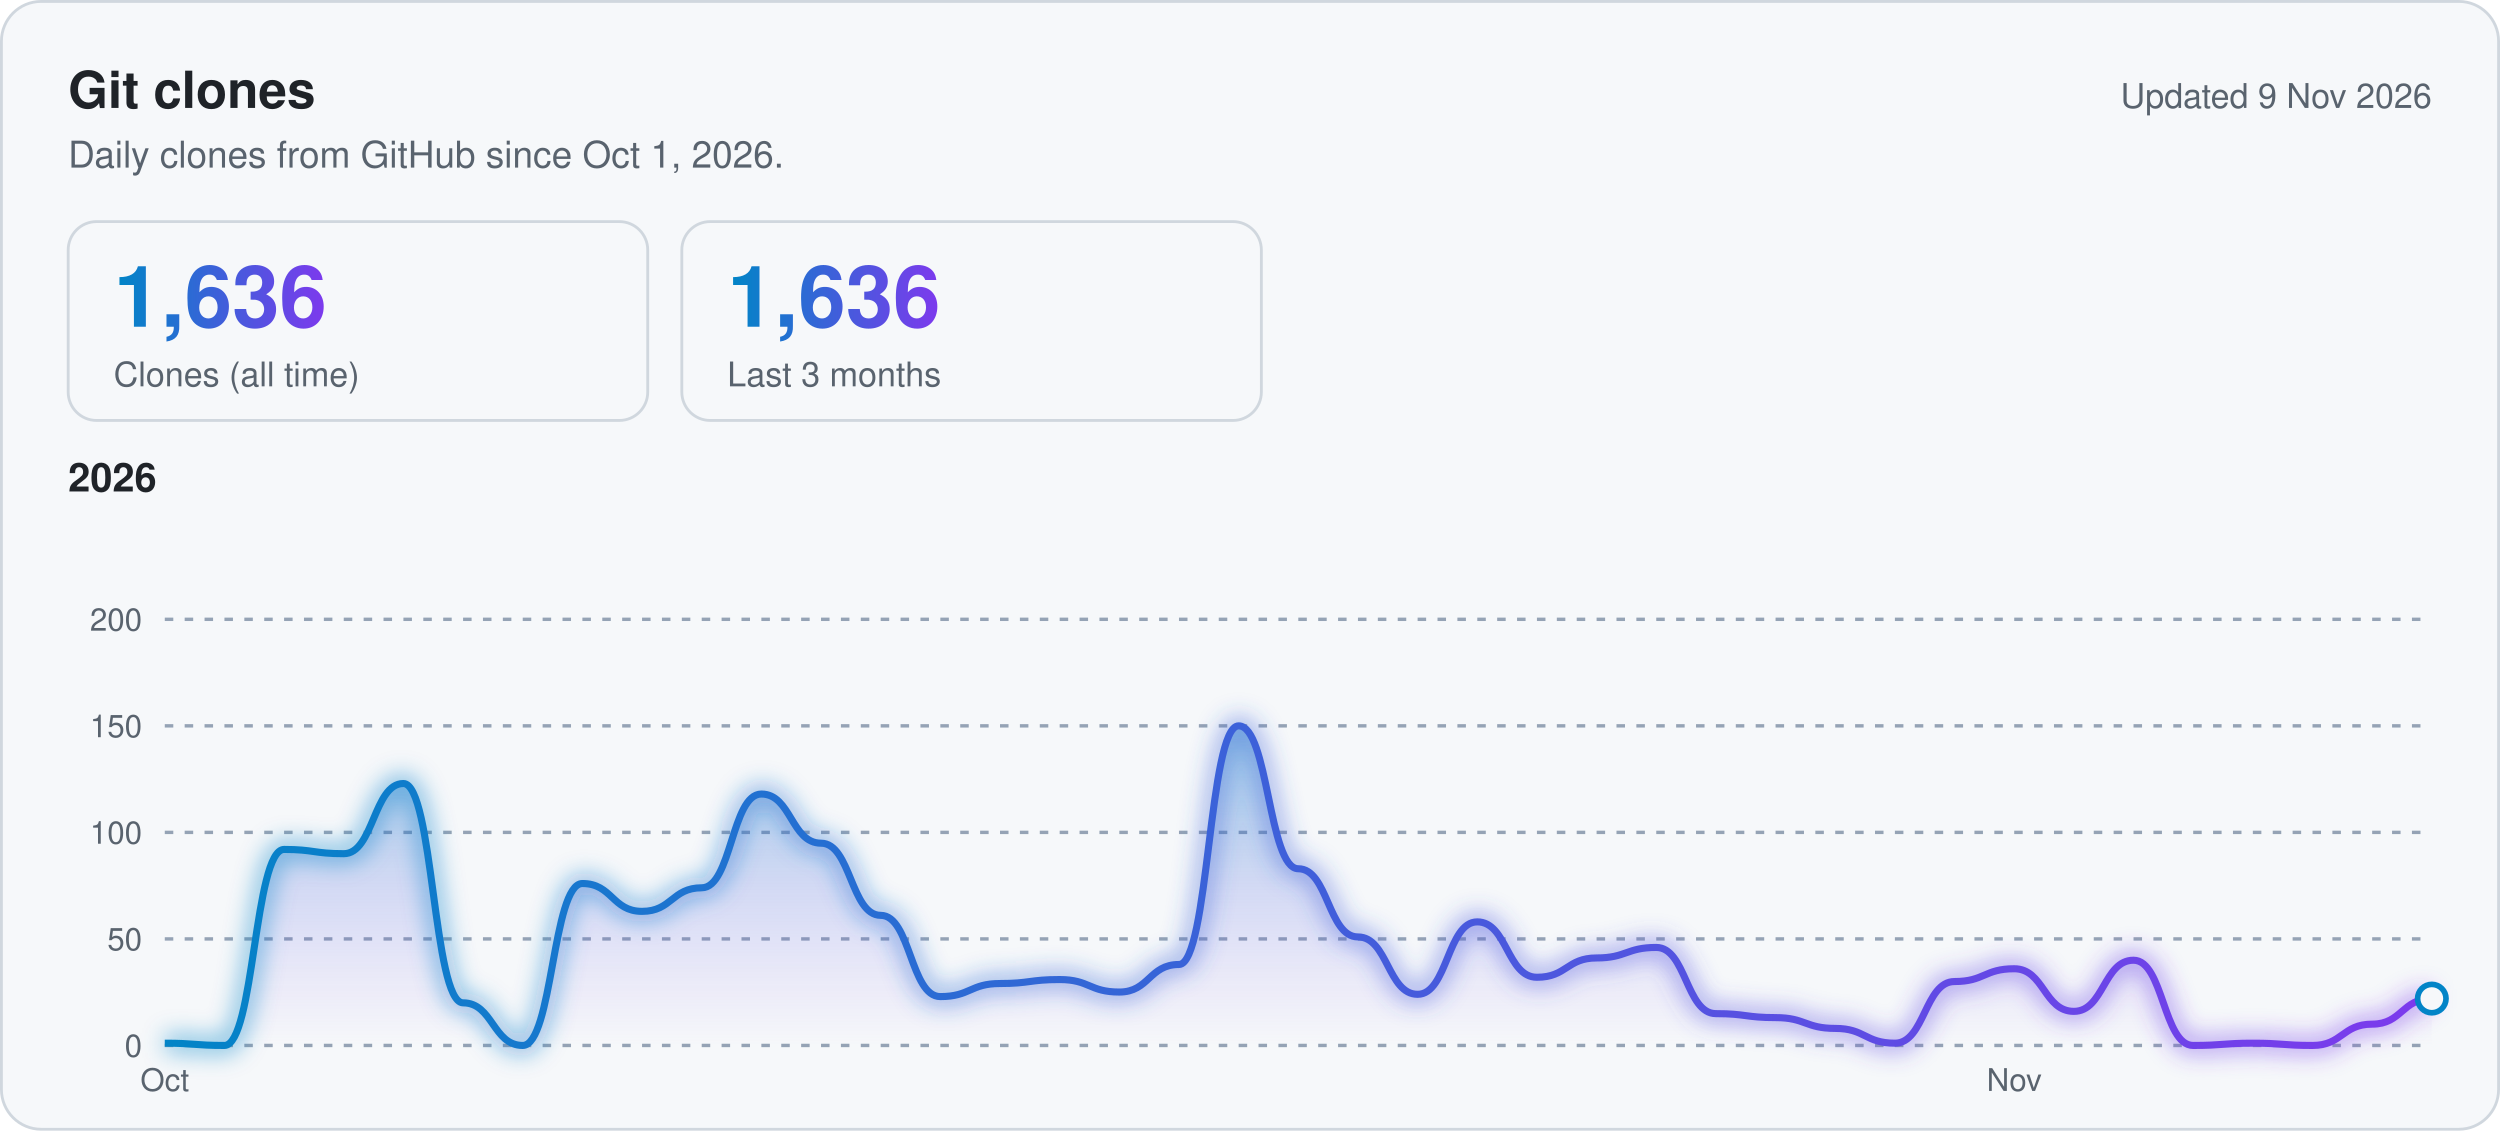
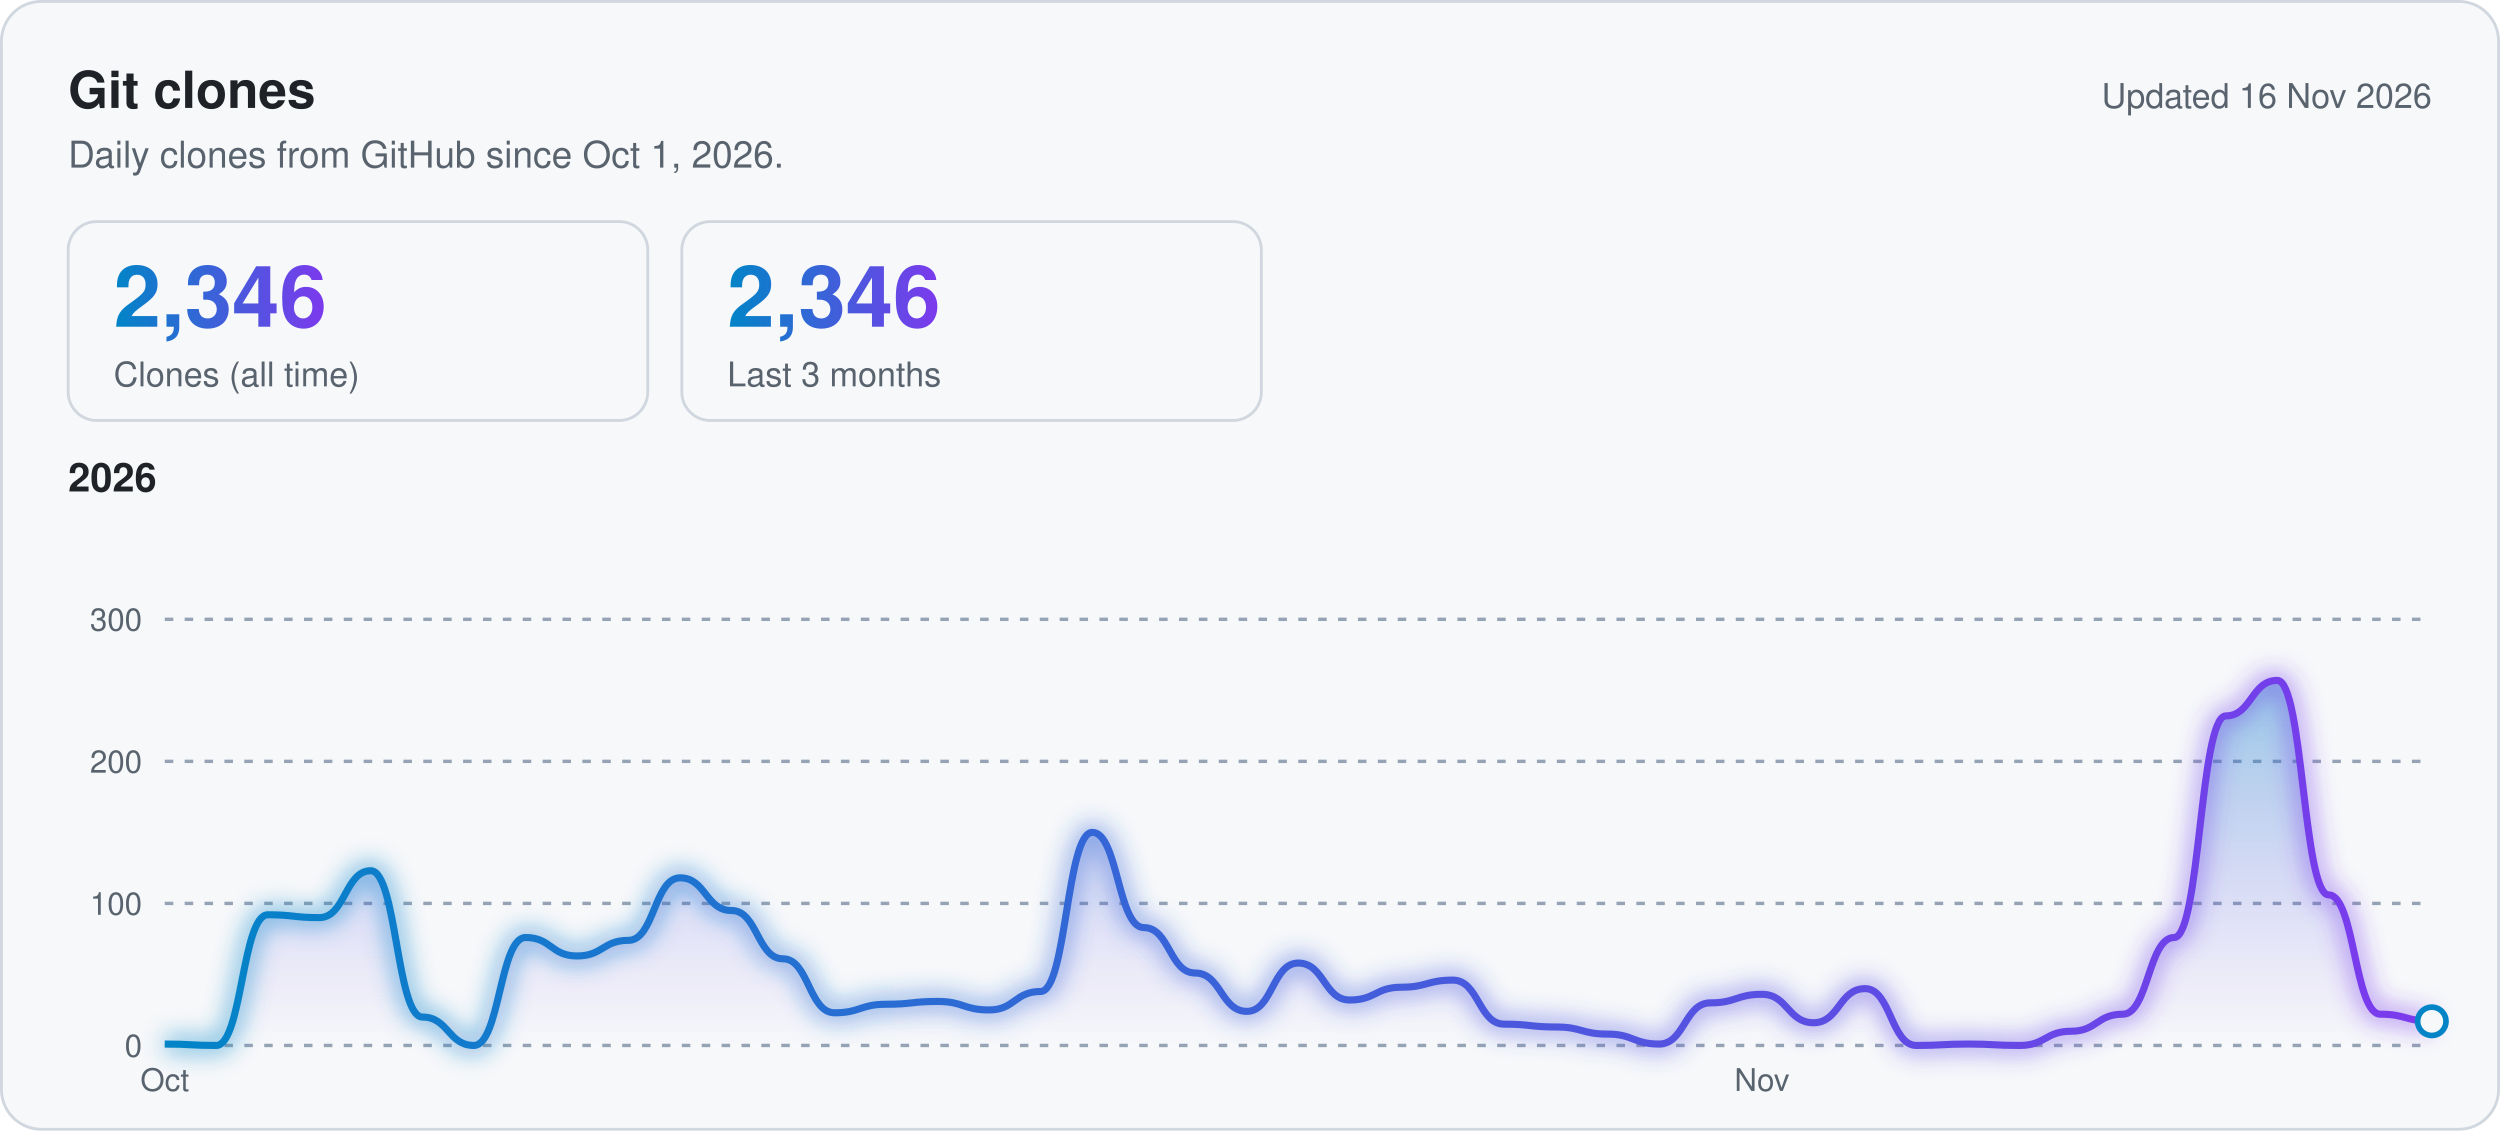
<svg xmlns="http://www.w3.org/2000/svg" viewBox="0 0 880 398" width="880" height="398" role="img" aria-label="Git clones" font-family="'Segoe UI', system-ui, -apple-system, Helvetica, Arial, sans-serif">
  <style>@keyframes draw{from{stroke-dasharray:1;stroke-dashoffset:1}to{stroke-dasharray:1;stroke-dashoffset:0}}@keyframes fade{from{opacity:0}}.ln,.gw{animation:draw 2.2s ease-out .2s backwards}.fd{animation:fade 1.4s ease 1.2s backwards}@media (prefers-reduced-motion:reduce){.lwv{display:none}}@media (prefers-reduced-motion:reduce){*{animation:none!important}}</style>
  <defs>
    <linearGradient id="lg" x1="0" x2="1">
      <stop offset="0" stop-color="#0284c7" />
      <stop offset="1" stop-color="#7c3aed" />
    </linearGradient>
    <linearGradient id="ag" x1="0" x2="0" y1="0" y2="1">
      <stop offset="0" stop-color="#0284c7" stop-opacity=".4" />
      <stop offset="1" stop-color="#7c3aed" stop-opacity="0" />
    </linearGradient>
    <filter id="gw" x="-5%" y="-30%" width="110%" height="160%">
      <feGaussianBlur stdDeviation="4" />
    </filter>
    <linearGradient id="wv0" gradientUnits="userSpaceOnUse" x1="0" y1="0" x2="880" y2="0" gradientTransform="translate(-20,0)">
      <stop offset="0" stop-color="#fff" stop-opacity="0" />
      <stop offset=".04" stop-color="#fff" stop-opacity="0" />
      <stop offset=".08" stop-color="#fff" stop-opacity="1" />
      <stop offset=".086" stop-color="#fff" stop-opacity="0" />
      <stop offset="1" stop-color="#fff" stop-opacity="0" />
      <animateTransform attributeName="gradientTransform" type="translate" values="-20 0;825 0" keyTimes="0;1" dur="8s" begin="2.4s" repeatCount="indefinite" />
    </linearGradient>
  </defs>
  <rect x=".5" y=".5" width="879" height="397" rx="14" fill="#f6f8fa" stroke="#d0d7de" />
  <text x="24" y="38" font-size="18" font-weight="700" fill="#1f2328">Git clones</text>
  <text x="24" y="59" font-size="13" fill="#59636e">Daily clones from GitHub since Oct 1, 2026.</text>
-   <text x="856" y="38" font-size="12" fill="#59636e" text-anchor="end">Updated 9 Nov 2026</text>
+   <text x="856" y="38" font-size="12" fill="#59636e" text-anchor="end">Updated 16 Nov 2026</text>
  <rect x="24" y="78" width="204" height="70" rx="10" fill="none" stroke="#d0d7de" />
-   <text x="40" y="115" font-size="30" font-weight="700" fill="url(#lg)">1,636</text>
+   <text x="40" y="115" font-size="30" font-weight="700" fill="url(#lg)">2,346</text>
  <text x="40" y="136" font-size="12" fill="#59636e">Clones (all time)</text>
  <rect x="240" y="78" width="204" height="70" rx="10" fill="none" stroke="#d0d7de" />
-   <text x="256" y="115" font-size="30" font-weight="700" fill="url(#lg)">1,636</text>
+   <text x="256" y="115" font-size="30" font-weight="700" fill="url(#lg)">2,346</text>
  <text x="256" y="136" font-size="12" fill="#59636e">Last 3 months</text>
  <text x="24" y="173" font-size="14" font-weight="700" fill="#1f2328">2026</text>
  <line x1="58" x2="856" y1="368.0" y2="368.0" stroke="#95a3b5" stroke-width="1.2" stroke-dasharray="3 4" />
  <text x="50" y="372.0" font-size="11" fill="#59636e" text-anchor="end">0</text>
-   <line x1="58" x2="856" y1="330.5" y2="330.5" stroke="#95a3b5" stroke-width="1.2" stroke-dasharray="3 4" />
-   <text x="50" y="334.5" font-size="11" fill="#59636e" text-anchor="end">50</text>
-   <line x1="58" x2="856" y1="293.0" y2="293.0" stroke="#95a3b5" stroke-width="1.2" stroke-dasharray="3 4" />
-   <text x="50" y="297.0" font-size="11" fill="#59636e" text-anchor="end">100</text>
-   <line x1="58" x2="856" y1="255.5" y2="255.5" stroke="#95a3b5" stroke-width="1.2" stroke-dasharray="3 4" />
-   <text x="50" y="259.5" font-size="11" fill="#59636e" text-anchor="end">150</text>
+   <line x1="58" x2="856" y1="318.0" y2="318.0" stroke="#95a3b5" stroke-width="1.2" stroke-dasharray="3 4" />
+   <text x="50" y="322.0" font-size="11" fill="#59636e" text-anchor="end">100</text>
+   <line x1="58" x2="856" y1="268.0" y2="268.0" stroke="#95a3b5" stroke-width="1.2" stroke-dasharray="3 4" />
+   <text x="50" y="272.0" font-size="11" fill="#59636e" text-anchor="end">200</text>
  <line x1="58" x2="856" y1="218.0" y2="218.0" stroke="#95a3b5" stroke-width="1.2" stroke-dasharray="3 4" />
-   <text x="50" y="222.0" font-size="11" fill="#59636e" text-anchor="end">200</text>
+   <text x="50" y="222.0" font-size="11" fill="#59636e" text-anchor="end">300</text>
  <text x="58.0" y="384" font-size="11" fill="#59636e" text-anchor="middle">Oct</text>
-   <text x="709.0" y="384" font-size="11" fill="#59636e" text-anchor="middle">Nov</text>
-   <path class="fd" d="M58.0,367.2C68.5,367.2 68.5,368.0 79.0,368.0C89.5,368.0 89.5,299.0 100.0,299.0C110.5,299.0 110.5,300.5 121.0,300.5C131.5,300.5 131.5,275.8 142.0,275.8C152.5,275.8 152.5,353.0 163.0,353.0C173.5,353.0 173.5,368.0 184.0,368.0C194.5,368.0 194.5,311.0 205.0,311.0C215.5,311.0 215.5,320.8 226.0,320.8C236.5,320.8 236.5,312.5 247.0,312.5C257.5,312.5 257.5,279.5 268.0,279.5C278.5,279.5 278.5,296.8 289.0,296.8C299.5,296.8 299.5,322.2 310.0,322.2C320.5,322.2 320.5,350.8 331.0,350.8C341.5,350.8 341.5,346.2 352.0,346.2C362.5,346.2 362.5,344.8 373.0,344.8C383.5,344.8 383.5,349.2 394.0,349.2C404.5,349.2 404.5,339.5 415.0,339.5C425.5,339.5 425.5,255.5 436.0,255.5C446.5,255.5 446.5,305.8 457.0,305.8C467.5,305.8 467.5,329.8 478.0,329.8C488.5,329.8 488.5,350.0 499.0,350.0C509.5,350.0 509.5,324.5 520.0,324.5C530.5,324.5 530.5,344.0 541.0,344.0C551.5,344.0 551.5,337.2 562.0,337.2C572.5,337.2 572.5,333.5 583.0,333.5C593.5,333.5 593.5,356.8 604.0,356.8C614.5,356.8 614.5,358.2 625.0,358.2C635.5,358.2 635.5,362.0 646.0,362.0C656.5,362.0 656.5,367.2 667.0,367.2C677.5,367.2 677.5,345.5 688.0,345.5C698.5,345.5 698.5,341.0 709.0,341.0C719.5,341.0 719.5,356.0 730.0,356.0C740.5,356.0 740.5,338.0 751.0,338.0C761.5,338.0 761.5,368.0 772.0,368.0C782.5,368.0 782.5,367.2 793.0,367.2C803.5,367.2 803.5,368.0 814.0,368.0C824.5,368.0 824.5,360.5 835.0,360.5C845.5,360.5 845.5,351.5 856.0,351.5L856.0,368.0L58.0,368.0Z" fill="url(#ag)" style="animation-delay:1.20s" />
-   <path class="gw" d="M58.0,367.2C68.5,367.2 68.5,368.0 79.0,368.0C89.5,368.0 89.5,299.0 100.0,299.0C110.5,299.0 110.5,300.5 121.0,300.5C131.5,300.5 131.5,275.8 142.0,275.8C152.5,275.8 152.5,353.0 163.0,353.0C173.5,353.0 173.5,368.0 184.0,368.0C194.5,368.0 194.5,311.0 205.0,311.0C215.5,311.0 215.5,320.8 226.0,320.8C236.5,320.8 236.5,312.5 247.0,312.5C257.5,312.5 257.5,279.5 268.0,279.5C278.5,279.5 278.5,296.8 289.0,296.8C299.5,296.8 299.5,322.2 310.0,322.2C320.5,322.2 320.5,350.8 331.0,350.8C341.5,350.8 341.5,346.2 352.0,346.2C362.5,346.2 362.5,344.8 373.0,344.8C383.5,344.8 383.5,349.2 394.0,349.2C404.5,349.2 404.5,339.5 415.0,339.5C425.5,339.5 425.5,255.5 436.0,255.5C446.5,255.5 446.5,305.8 457.0,305.8C467.5,305.8 467.5,329.8 478.0,329.8C488.5,329.8 488.5,350.0 499.0,350.0C509.5,350.0 509.5,324.5 520.0,324.5C530.5,324.5 530.5,344.0 541.0,344.0C551.5,344.0 551.5,337.2 562.0,337.2C572.5,337.2 572.5,333.5 583.0,333.5C593.5,333.5 593.5,356.8 604.0,356.8C614.5,356.8 614.5,358.2 625.0,358.2C635.5,358.2 635.5,362.0 646.0,362.0C656.5,362.0 656.5,367.2 667.0,367.2C677.5,367.2 677.5,345.5 688.0,345.5C698.5,345.5 698.5,341.0 709.0,341.0C719.5,341.0 719.5,356.0 730.0,356.0C740.5,356.0 740.5,338.0 751.0,338.0C761.5,338.0 761.5,368.0 772.0,368.0C782.5,368.0 782.5,367.2 793.0,367.2C803.5,367.2 803.5,368.0 814.0,368.0C824.5,368.0 824.5,360.5 835.0,360.5C845.5,360.5 845.5,351.5 856.0,351.5" pathLength="1" fill="none" stroke="url(#lg)" stroke-width="7" stroke-opacity=".45" filter="url(#gw)" style="animation-delay:0.20s" />
-   <path class="ln" d="M58.0,367.2C68.5,367.2 68.5,368.0 79.0,368.0C89.5,368.0 89.5,299.0 100.0,299.0C110.5,299.0 110.5,300.5 121.0,300.5C131.5,300.5 131.5,275.8 142.0,275.8C152.5,275.8 152.5,353.0 163.0,353.0C173.5,353.0 173.5,368.0 184.0,368.0C194.5,368.0 194.5,311.0 205.0,311.0C215.5,311.0 215.5,320.8 226.0,320.8C236.5,320.8 236.5,312.5 247.0,312.5C257.5,312.5 257.5,279.5 268.0,279.5C278.5,279.5 278.5,296.8 289.0,296.8C299.5,296.8 299.5,322.2 310.0,322.2C320.5,322.2 320.5,350.8 331.0,350.8C341.5,350.8 341.5,346.2 352.0,346.2C362.5,346.2 362.5,344.8 373.0,344.8C383.5,344.8 383.5,349.2 394.0,349.2C404.5,349.2 404.5,339.5 415.0,339.5C425.5,339.5 425.5,255.5 436.0,255.5C446.5,255.5 446.5,305.8 457.0,305.8C467.5,305.8 467.5,329.8 478.0,329.8C488.5,329.8 488.5,350.0 499.0,350.0C509.5,350.0 509.5,324.5 520.0,324.5C530.5,324.5 530.5,344.0 541.0,344.0C551.5,344.0 551.5,337.2 562.0,337.2C572.5,337.2 572.5,333.5 583.0,333.5C593.5,333.5 593.5,356.8 604.0,356.8C614.5,356.8 614.5,358.2 625.0,358.2C635.5,358.2 635.5,362.0 646.0,362.0C656.5,362.0 656.5,367.2 667.0,367.2C677.5,367.2 677.5,345.5 688.0,345.5C698.5,345.5 698.5,341.0 709.0,341.0C719.5,341.0 719.5,356.0 730.0,356.0C740.5,356.0 740.5,338.0 751.0,338.0C761.5,338.0 761.5,368.0 772.0,368.0C782.5,368.0 782.5,367.2 793.0,367.2C803.5,367.2 803.5,368.0 814.0,368.0C824.5,368.0 824.5,360.5 835.0,360.5C845.5,360.5 845.5,351.5 856.0,351.5" pathLength="1" fill="none" stroke="url(#lg)" stroke-width="2.5" stroke-linejoin="round" style="animation-delay:0.20s" />
-   <path class="lwv" d="M58.0,367.2C68.5,367.2 68.5,368.0 79.0,368.0C89.5,368.0 89.5,299.0 100.0,299.0C110.5,299.0 110.5,300.5 121.0,300.5C131.5,300.5 131.5,275.8 142.0,275.8C152.5,275.8 152.5,353.0 163.0,353.0C173.5,353.0 173.5,368.0 184.0,368.0C194.5,368.0 194.5,311.0 205.0,311.0C215.5,311.0 215.5,320.8 226.0,320.8C236.5,320.8 236.5,312.5 247.0,312.5C257.5,312.5 257.5,279.5 268.0,279.5C278.5,279.5 278.5,296.8 289.0,296.8C299.5,296.8 299.5,322.2 310.0,322.2C320.5,322.2 320.5,350.8 331.0,350.8C341.5,350.8 341.5,346.2 352.0,346.2C362.5,346.2 362.5,344.8 373.0,344.8C383.5,344.8 383.5,349.2 394.0,349.2C404.5,349.2 404.5,339.5 415.0,339.5C425.5,339.5 425.5,255.5 436.0,255.5C446.5,255.5 446.5,305.8 457.0,305.8C467.5,305.8 467.5,329.8 478.0,329.8C488.5,329.8 488.5,350.0 499.0,350.0C509.5,350.0 509.5,324.5 520.0,324.5C530.5,324.5 530.5,344.0 541.0,344.0C551.5,344.0 551.5,337.2 562.0,337.2C572.5,337.2 572.5,333.5 583.0,333.5C593.5,333.5 593.5,356.8 604.0,356.8C614.5,356.8 614.5,358.2 625.0,358.2C635.5,358.2 635.5,362.0 646.0,362.0C656.5,362.0 656.5,367.2 667.0,367.2C677.5,367.2 677.5,345.5 688.0,345.5C698.5,345.5 698.5,341.0 709.0,341.0C719.5,341.0 719.5,356.0 730.0,356.0C740.5,356.0 740.5,338.0 751.0,338.0C761.5,338.0 761.5,368.0 772.0,368.0C782.5,368.0 782.5,367.2 793.0,367.2C803.5,367.2 803.5,368.0 814.0,368.0C824.5,368.0 824.5,360.5 835.0,360.5C845.5,360.5 845.5,351.5 856.0,351.5" fill="none" stroke="url(#wv0)" stroke-width="5.5" stroke-linecap="round" filter="url(#gw)" />
-   <path class="lwv" d="M58.0,367.2C68.5,367.2 68.5,368.0 79.0,368.0C89.5,368.0 89.5,299.0 100.0,299.0C110.5,299.0 110.5,300.5 121.0,300.5C131.5,300.5 131.5,275.8 142.0,275.8C152.5,275.8 152.5,353.0 163.0,353.0C173.5,353.0 173.5,368.0 184.0,368.0C194.5,368.0 194.5,311.0 205.0,311.0C215.5,311.0 215.5,320.8 226.0,320.8C236.5,320.8 236.5,312.5 247.0,312.5C257.5,312.5 257.5,279.5 268.0,279.5C278.5,279.5 278.5,296.8 289.0,296.8C299.5,296.8 299.5,322.2 310.0,322.2C320.5,322.2 320.5,350.8 331.0,350.8C341.5,350.8 341.5,346.2 352.0,346.2C362.5,346.2 362.5,344.8 373.0,344.8C383.5,344.8 383.5,349.2 394.0,349.2C404.5,349.2 404.5,339.5 415.0,339.5C425.5,339.5 425.5,255.5 436.0,255.5C446.5,255.5 446.5,305.8 457.0,305.8C467.5,305.8 467.5,329.8 478.0,329.8C488.5,329.8 488.5,350.0 499.0,350.0C509.5,350.0 509.5,324.5 520.0,324.5C530.5,324.5 530.5,344.0 541.0,344.0C551.5,344.0 551.5,337.2 562.0,337.2C572.5,337.2 572.5,333.5 583.0,333.5C593.5,333.5 593.5,356.8 604.0,356.8C614.5,356.8 614.5,358.2 625.0,358.2C635.5,358.2 635.5,362.0 646.0,362.0C656.5,362.0 656.5,367.2 667.0,367.2C677.5,367.2 677.5,345.5 688.0,345.5C698.5,345.5 698.5,341.0 709.0,341.0C719.5,341.0 719.5,356.0 730.0,356.0C740.5,356.0 740.5,338.0 751.0,338.0C761.5,338.0 761.5,368.0 772.0,368.0C782.5,368.0 782.5,367.2 793.0,367.2C803.5,367.2 803.5,368.0 814.0,368.0C824.5,368.0 824.5,360.5 835.0,360.5C845.5,360.5 845.5,351.5 856.0,351.5" fill="none" stroke="url(#wv0)" stroke-width="2" stroke-linecap="round" />
-   <circle class="fd" cx="856.0" cy="351.5" r="5" fill="#f6f8fa" stroke="#0284c7" stroke-width="2" style="animation-delay:1.20s" />
+   <text x="620.2" y="384" font-size="11" fill="#59636e" text-anchor="middle">Nov</text>
+   <path class="fd" d="M58.0,367.5C67.1,367.5 67.1,368.0 76.1,368.0C85.2,368.0 85.2,322.0 94.3,322.0C103.3,322.0 103.3,323.0 112.4,323.0C121.5,323.0 121.5,306.5 130.5,306.5C139.6,306.5 139.6,358.0 148.7,358.0C157.8,358.0 157.8,368.0 166.8,368.0C175.9,368.0 175.9,330.0 185.0,330.0C194.0,330.0 194.0,336.5 203.1,336.5C212.2,336.5 212.2,331.0 221.2,331.0C230.3,331.0 230.3,309.0 239.4,309.0C248.4,309.0 248.4,320.5 257.5,320.5C266.6,320.5 266.6,337.5 275.6,337.5C284.7,337.5 284.7,356.5 293.8,356.5C302.8,356.5 302.8,353.5 311.9,353.5C321.0,353.5 321.0,352.5 330.0,352.5C339.1,352.5 339.1,355.5 348.2,355.5C357.2,355.5 357.2,349.0 366.3,349.0C375.4,349.0 375.4,293.0 384.5,293.0C393.5,293.0 393.5,326.5 402.6,326.5C411.7,326.5 411.7,342.5 420.7,342.5C429.8,342.5 429.8,356.0 438.9,356.0C447.9,356.0 447.9,339.0 457.0,339.0C466.1,339.0 466.1,352.0 475.1,352.0C484.2,352.0 484.2,347.5 493.3,347.5C502.3,347.5 502.3,345.0 511.4,345.0C520.5,345.0 520.5,360.5 529.5,360.5C538.6,360.5 538.6,361.5 547.7,361.5C556.8,361.5 556.8,364.0 565.8,364.0C574.9,364.0 574.9,367.5 584.0,367.5C593.0,367.5 593.0,353.0 602.1,353.0C611.2,353.0 611.2,350.0 620.2,350.0C629.3,350.0 629.3,360.0 638.4,360.0C647.4,360.0 647.4,348.0 656.5,348.0C665.6,348.0 665.6,368.0 674.6,368.0C683.7,368.0 683.7,367.5 692.8,367.5C701.8,367.5 701.8,368.0 710.9,368.0C720.0,368.0 720.0,363.0 729.0,363.0C738.1,363.0 738.1,357.0 747.2,357.0C756.2,357.0 756.2,330.0 765.3,330.0C774.4,330.0 774.4,252.0 783.5,252.0C792.5,252.0 792.5,239.5 801.6,239.5C810.7,239.5 810.7,315.0 819.7,315.0C828.8,315.0 828.8,357.0 837.9,357.0C846.9,357.0 846.9,359.5 856.0,359.5L856.0,368.0L58.0,368.0Z" fill="url(#ag)" style="animation-delay:1.20s" />
+   <path class="gw" d="M58.0,367.5C67.1,367.5 67.1,368.0 76.1,368.0C85.2,368.0 85.2,322.0 94.3,322.0C103.3,322.0 103.3,323.0 112.4,323.0C121.5,323.0 121.5,306.5 130.5,306.5C139.6,306.5 139.6,358.0 148.7,358.0C157.8,358.0 157.8,368.0 166.8,368.0C175.9,368.0 175.9,330.0 185.0,330.0C194.0,330.0 194.0,336.5 203.1,336.5C212.2,336.5 212.2,331.0 221.2,331.0C230.3,331.0 230.3,309.0 239.4,309.0C248.4,309.0 248.4,320.5 257.5,320.5C266.6,320.5 266.6,337.5 275.6,337.5C284.7,337.5 284.7,356.5 293.8,356.5C302.8,356.5 302.8,353.5 311.9,353.5C321.0,353.5 321.0,352.5 330.0,352.5C339.1,352.5 339.1,355.5 348.2,355.5C357.2,355.5 357.2,349.0 366.3,349.0C375.4,349.0 375.4,293.0 384.5,293.0C393.5,293.0 393.5,326.5 402.6,326.5C411.7,326.5 411.7,342.5 420.7,342.5C429.8,342.5 429.8,356.0 438.9,356.0C447.9,356.0 447.9,339.0 457.0,339.0C466.1,339.0 466.1,352.0 475.1,352.0C484.2,352.0 484.2,347.5 493.3,347.5C502.3,347.5 502.3,345.0 511.4,345.0C520.5,345.0 520.5,360.5 529.5,360.5C538.6,360.5 538.6,361.5 547.7,361.5C556.8,361.5 556.8,364.0 565.8,364.0C574.9,364.0 574.9,367.5 584.0,367.5C593.0,367.5 593.0,353.0 602.1,353.0C611.2,353.0 611.2,350.0 620.2,350.0C629.3,350.0 629.3,360.0 638.4,360.0C647.4,360.0 647.4,348.0 656.5,348.0C665.6,348.0 665.6,368.0 674.6,368.0C683.7,368.0 683.7,367.5 692.8,367.5C701.8,367.5 701.8,368.0 710.9,368.0C720.0,368.0 720.0,363.0 729.0,363.0C738.1,363.0 738.1,357.0 747.2,357.0C756.2,357.0 756.2,330.0 765.3,330.0C774.4,330.0 774.4,252.0 783.5,252.0C792.5,252.0 792.5,239.5 801.6,239.5C810.7,239.5 810.7,315.0 819.7,315.0C828.8,315.0 828.8,357.0 837.9,357.0C846.9,357.0 846.9,359.5 856.0,359.5" pathLength="1" fill="none" stroke="url(#lg)" stroke-width="7" stroke-opacity=".45" filter="url(#gw)" style="animation-delay:0.20s" />
+   <path class="ln" d="M58.0,367.5C67.1,367.5 67.1,368.0 76.1,368.0C85.2,368.0 85.2,322.0 94.3,322.0C103.3,322.0 103.3,323.0 112.4,323.0C121.5,323.0 121.5,306.5 130.5,306.5C139.6,306.5 139.6,358.0 148.7,358.0C157.8,358.0 157.8,368.0 166.8,368.0C175.9,368.0 175.9,330.0 185.0,330.0C194.0,330.0 194.0,336.5 203.1,336.5C212.2,336.5 212.2,331.0 221.2,331.0C230.3,331.0 230.3,309.0 239.4,309.0C248.4,309.0 248.4,320.5 257.5,320.5C266.6,320.5 266.6,337.5 275.6,337.5C284.7,337.5 284.7,356.5 293.8,356.5C302.8,356.5 302.8,353.5 311.9,353.5C321.0,353.5 321.0,352.5 330.0,352.5C339.1,352.5 339.1,355.5 348.2,355.5C357.2,355.5 357.2,349.0 366.3,349.0C375.4,349.0 375.4,293.0 384.5,293.0C393.5,293.0 393.5,326.5 402.6,326.5C411.7,326.5 411.7,342.5 420.7,342.5C429.8,342.5 429.8,356.0 438.9,356.0C447.9,356.0 447.9,339.0 457.0,339.0C466.1,339.0 466.1,352.0 475.1,352.0C484.2,352.0 484.2,347.5 493.3,347.5C502.3,347.5 502.3,345.0 511.4,345.0C520.5,345.0 520.5,360.5 529.5,360.5C538.6,360.5 538.6,361.5 547.7,361.5C556.8,361.5 556.8,364.0 565.8,364.0C574.9,364.0 574.9,367.5 584.0,367.5C593.0,367.5 593.0,353.0 602.1,353.0C611.2,353.0 611.2,350.0 620.2,350.0C629.3,350.0 629.3,360.0 638.4,360.0C647.4,360.0 647.4,348.0 656.5,348.0C665.6,348.0 665.6,368.0 674.6,368.0C683.7,368.0 683.7,367.5 692.8,367.5C701.8,367.5 701.8,368.0 710.9,368.0C720.0,368.0 720.0,363.0 729.0,363.0C738.1,363.0 738.1,357.0 747.2,357.0C756.2,357.0 756.2,330.0 765.3,330.0C774.4,330.0 774.4,252.0 783.5,252.0C792.5,252.0 792.5,239.5 801.6,239.5C810.7,239.5 810.7,315.0 819.7,315.0C828.8,315.0 828.8,357.0 837.9,357.0C846.9,357.0 846.9,359.5 856.0,359.5" pathLength="1" fill="none" stroke="url(#lg)" stroke-width="2.5" stroke-linejoin="round" style="animation-delay:0.20s" />
+   <path class="lwv" d="M58.0,367.5C67.1,367.5 67.1,368.0 76.1,368.0C85.2,368.0 85.2,322.0 94.3,322.0C103.3,322.0 103.3,323.0 112.4,323.0C121.5,323.0 121.5,306.5 130.5,306.5C139.6,306.5 139.6,358.0 148.7,358.0C157.8,358.0 157.8,368.0 166.8,368.0C175.9,368.0 175.9,330.0 185.0,330.0C194.0,330.0 194.0,336.5 203.1,336.5C212.2,336.5 212.2,331.0 221.2,331.0C230.3,331.0 230.3,309.0 239.4,309.0C248.4,309.0 248.4,320.5 257.5,320.5C266.6,320.5 266.6,337.5 275.6,337.5C284.7,337.5 284.7,356.5 293.8,356.5C302.8,356.5 302.8,353.5 311.9,353.5C321.0,353.5 321.0,352.5 330.0,352.5C339.1,352.5 339.1,355.5 348.2,355.5C357.2,355.5 357.2,349.0 366.3,349.0C375.4,349.0 375.4,293.0 384.5,293.0C393.5,293.0 393.5,326.5 402.6,326.5C411.7,326.5 411.7,342.5 420.7,342.5C429.8,342.5 429.8,356.0 438.9,356.0C447.9,356.0 447.9,339.0 457.0,339.0C466.1,339.0 466.1,352.0 475.1,352.0C484.2,352.0 484.2,347.5 493.3,347.5C502.3,347.5 502.3,345.0 511.4,345.0C520.5,345.0 520.5,360.5 529.5,360.5C538.6,360.5 538.6,361.5 547.7,361.5C556.8,361.5 556.8,364.0 565.8,364.0C574.9,364.0 574.9,367.5 584.0,367.5C593.0,367.5 593.0,353.0 602.1,353.0C611.2,353.0 611.2,350.0 620.2,350.0C629.3,350.0 629.3,360.0 638.4,360.0C647.4,360.0 647.4,348.0 656.5,348.0C665.6,348.0 665.6,368.0 674.6,368.0C683.7,368.0 683.7,367.5 692.8,367.5C701.8,367.5 701.8,368.0 710.9,368.0C720.0,368.0 720.0,363.0 729.0,363.0C738.1,363.0 738.1,357.0 747.2,357.0C756.2,357.0 756.2,330.0 765.3,330.0C774.4,330.0 774.4,252.0 783.5,252.0C792.5,252.0 792.5,239.5 801.6,239.5C810.7,239.5 810.7,315.0 819.7,315.0C828.8,315.0 828.8,357.0 837.9,357.0C846.9,357.0 846.9,359.5 856.0,359.5" fill="none" stroke="url(#wv0)" stroke-width="5.5" stroke-linecap="round" filter="url(#gw)" />
+   <path class="lwv" d="M58.0,367.5C67.1,367.5 67.1,368.0 76.1,368.0C85.2,368.0 85.2,322.0 94.3,322.0C103.3,322.0 103.3,323.0 112.4,323.0C121.5,323.0 121.5,306.5 130.5,306.5C139.6,306.5 139.6,358.0 148.7,358.0C157.8,358.0 157.8,368.0 166.8,368.0C175.9,368.0 175.9,330.0 185.0,330.0C194.0,330.0 194.0,336.5 203.1,336.5C212.2,336.5 212.2,331.0 221.2,331.0C230.3,331.0 230.3,309.0 239.4,309.0C248.4,309.0 248.4,320.5 257.5,320.5C266.6,320.5 266.6,337.5 275.6,337.5C284.7,337.5 284.7,356.5 293.8,356.5C302.8,356.5 302.8,353.5 311.9,353.5C321.0,353.5 321.0,352.5 330.0,352.5C339.1,352.5 339.1,355.5 348.2,355.5C357.2,355.5 357.2,349.0 366.3,349.0C375.4,349.0 375.4,293.0 384.5,293.0C393.5,293.0 393.5,326.5 402.6,326.5C411.7,326.5 411.7,342.5 420.7,342.5C429.8,342.5 429.8,356.0 438.9,356.0C447.9,356.0 447.9,339.0 457.0,339.0C466.1,339.0 466.1,352.0 475.1,352.0C484.2,352.0 484.2,347.5 493.3,347.5C502.3,347.5 502.3,345.0 511.4,345.0C520.5,345.0 520.5,360.5 529.5,360.5C538.6,360.5 538.6,361.5 547.7,361.5C556.8,361.5 556.8,364.0 565.8,364.0C574.9,364.0 574.9,367.5 584.0,367.5C593.0,367.5 593.0,353.0 602.1,353.0C611.2,353.0 611.2,350.0 620.2,350.0C629.3,350.0 629.3,360.0 638.4,360.0C647.4,360.0 647.4,348.0 656.5,348.0C665.6,348.0 665.6,368.0 674.6,368.0C683.7,368.0 683.7,367.5 692.8,367.5C701.8,367.5 701.8,368.0 710.9,368.0C720.0,368.0 720.0,363.0 729.0,363.0C738.1,363.0 738.1,357.0 747.2,357.0C756.2,357.0 756.2,330.0 765.3,330.0C774.4,330.0 774.4,252.0 783.5,252.0C792.5,252.0 792.5,239.5 801.6,239.5C810.7,239.5 810.7,315.0 819.7,315.0C828.8,315.0 828.8,357.0 837.9,357.0C846.9,357.0 846.9,359.5 856.0,359.5" fill="none" stroke="url(#wv0)" stroke-width="2" stroke-linecap="round" />
+   <circle class="fd" cx="856.0" cy="359.5" r="5" fill="#f6f8fa" stroke="#0284c7" stroke-width="2" style="animation-delay:1.20s" />
</svg>
